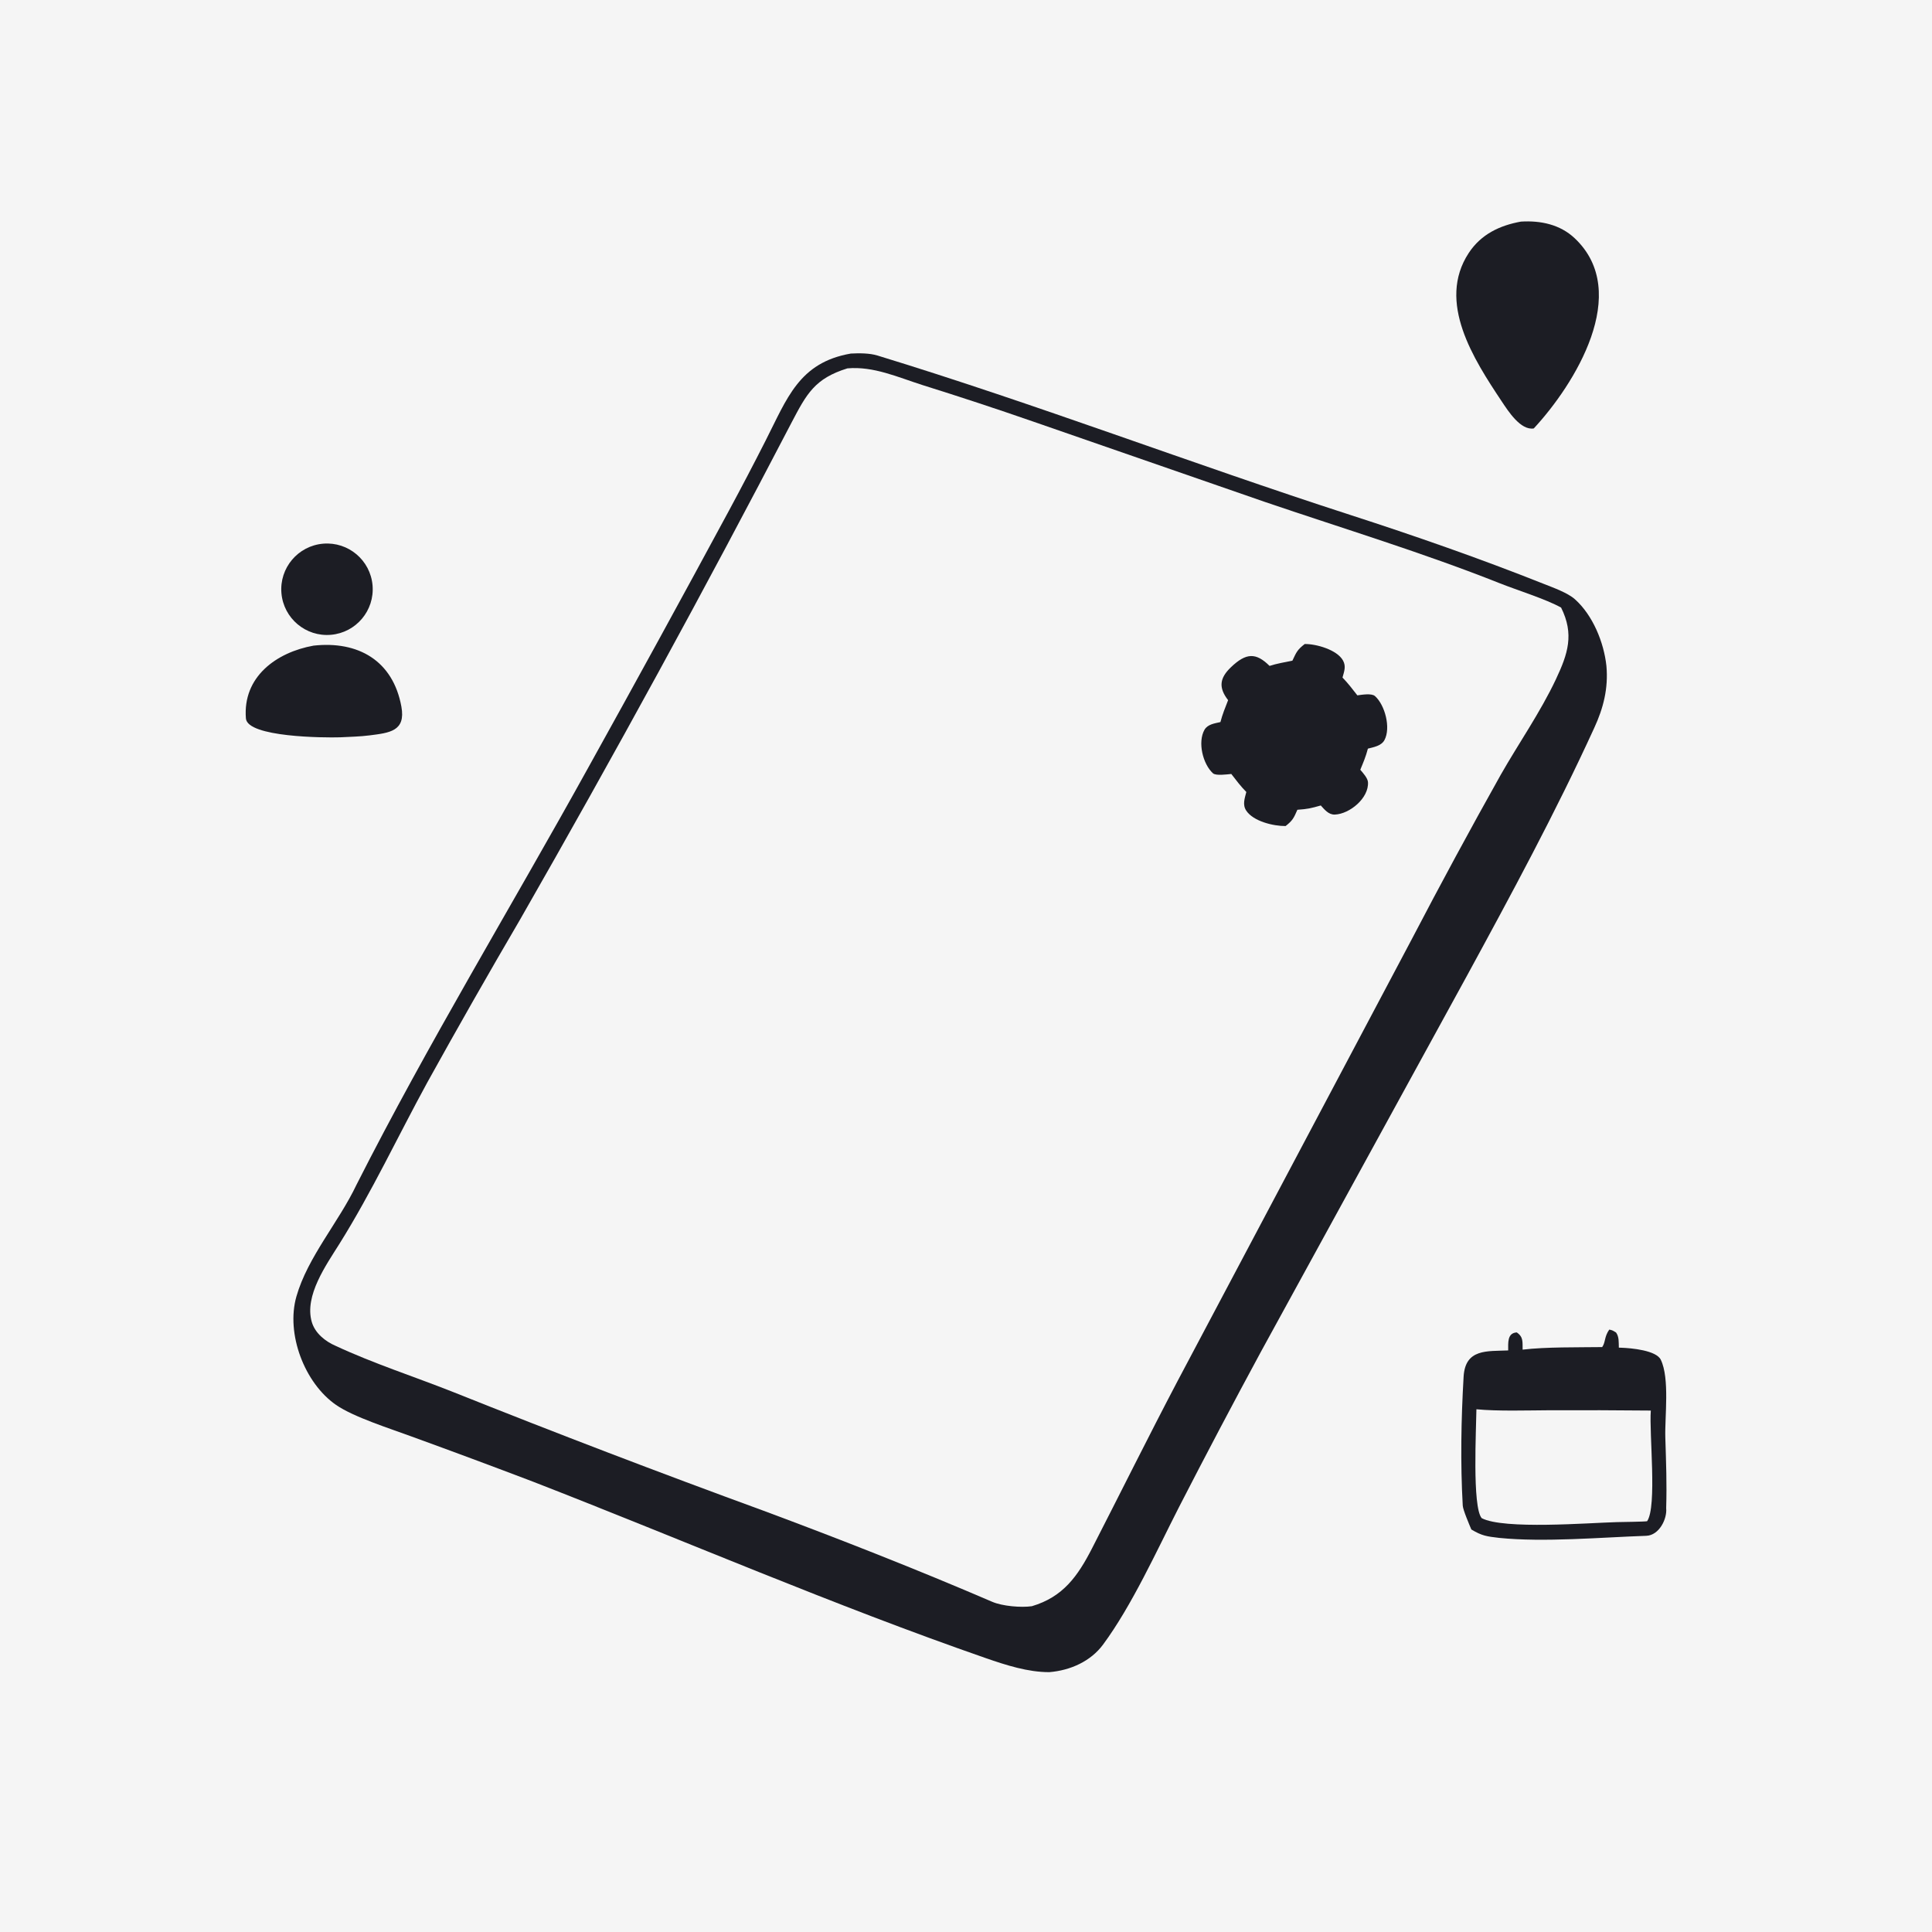
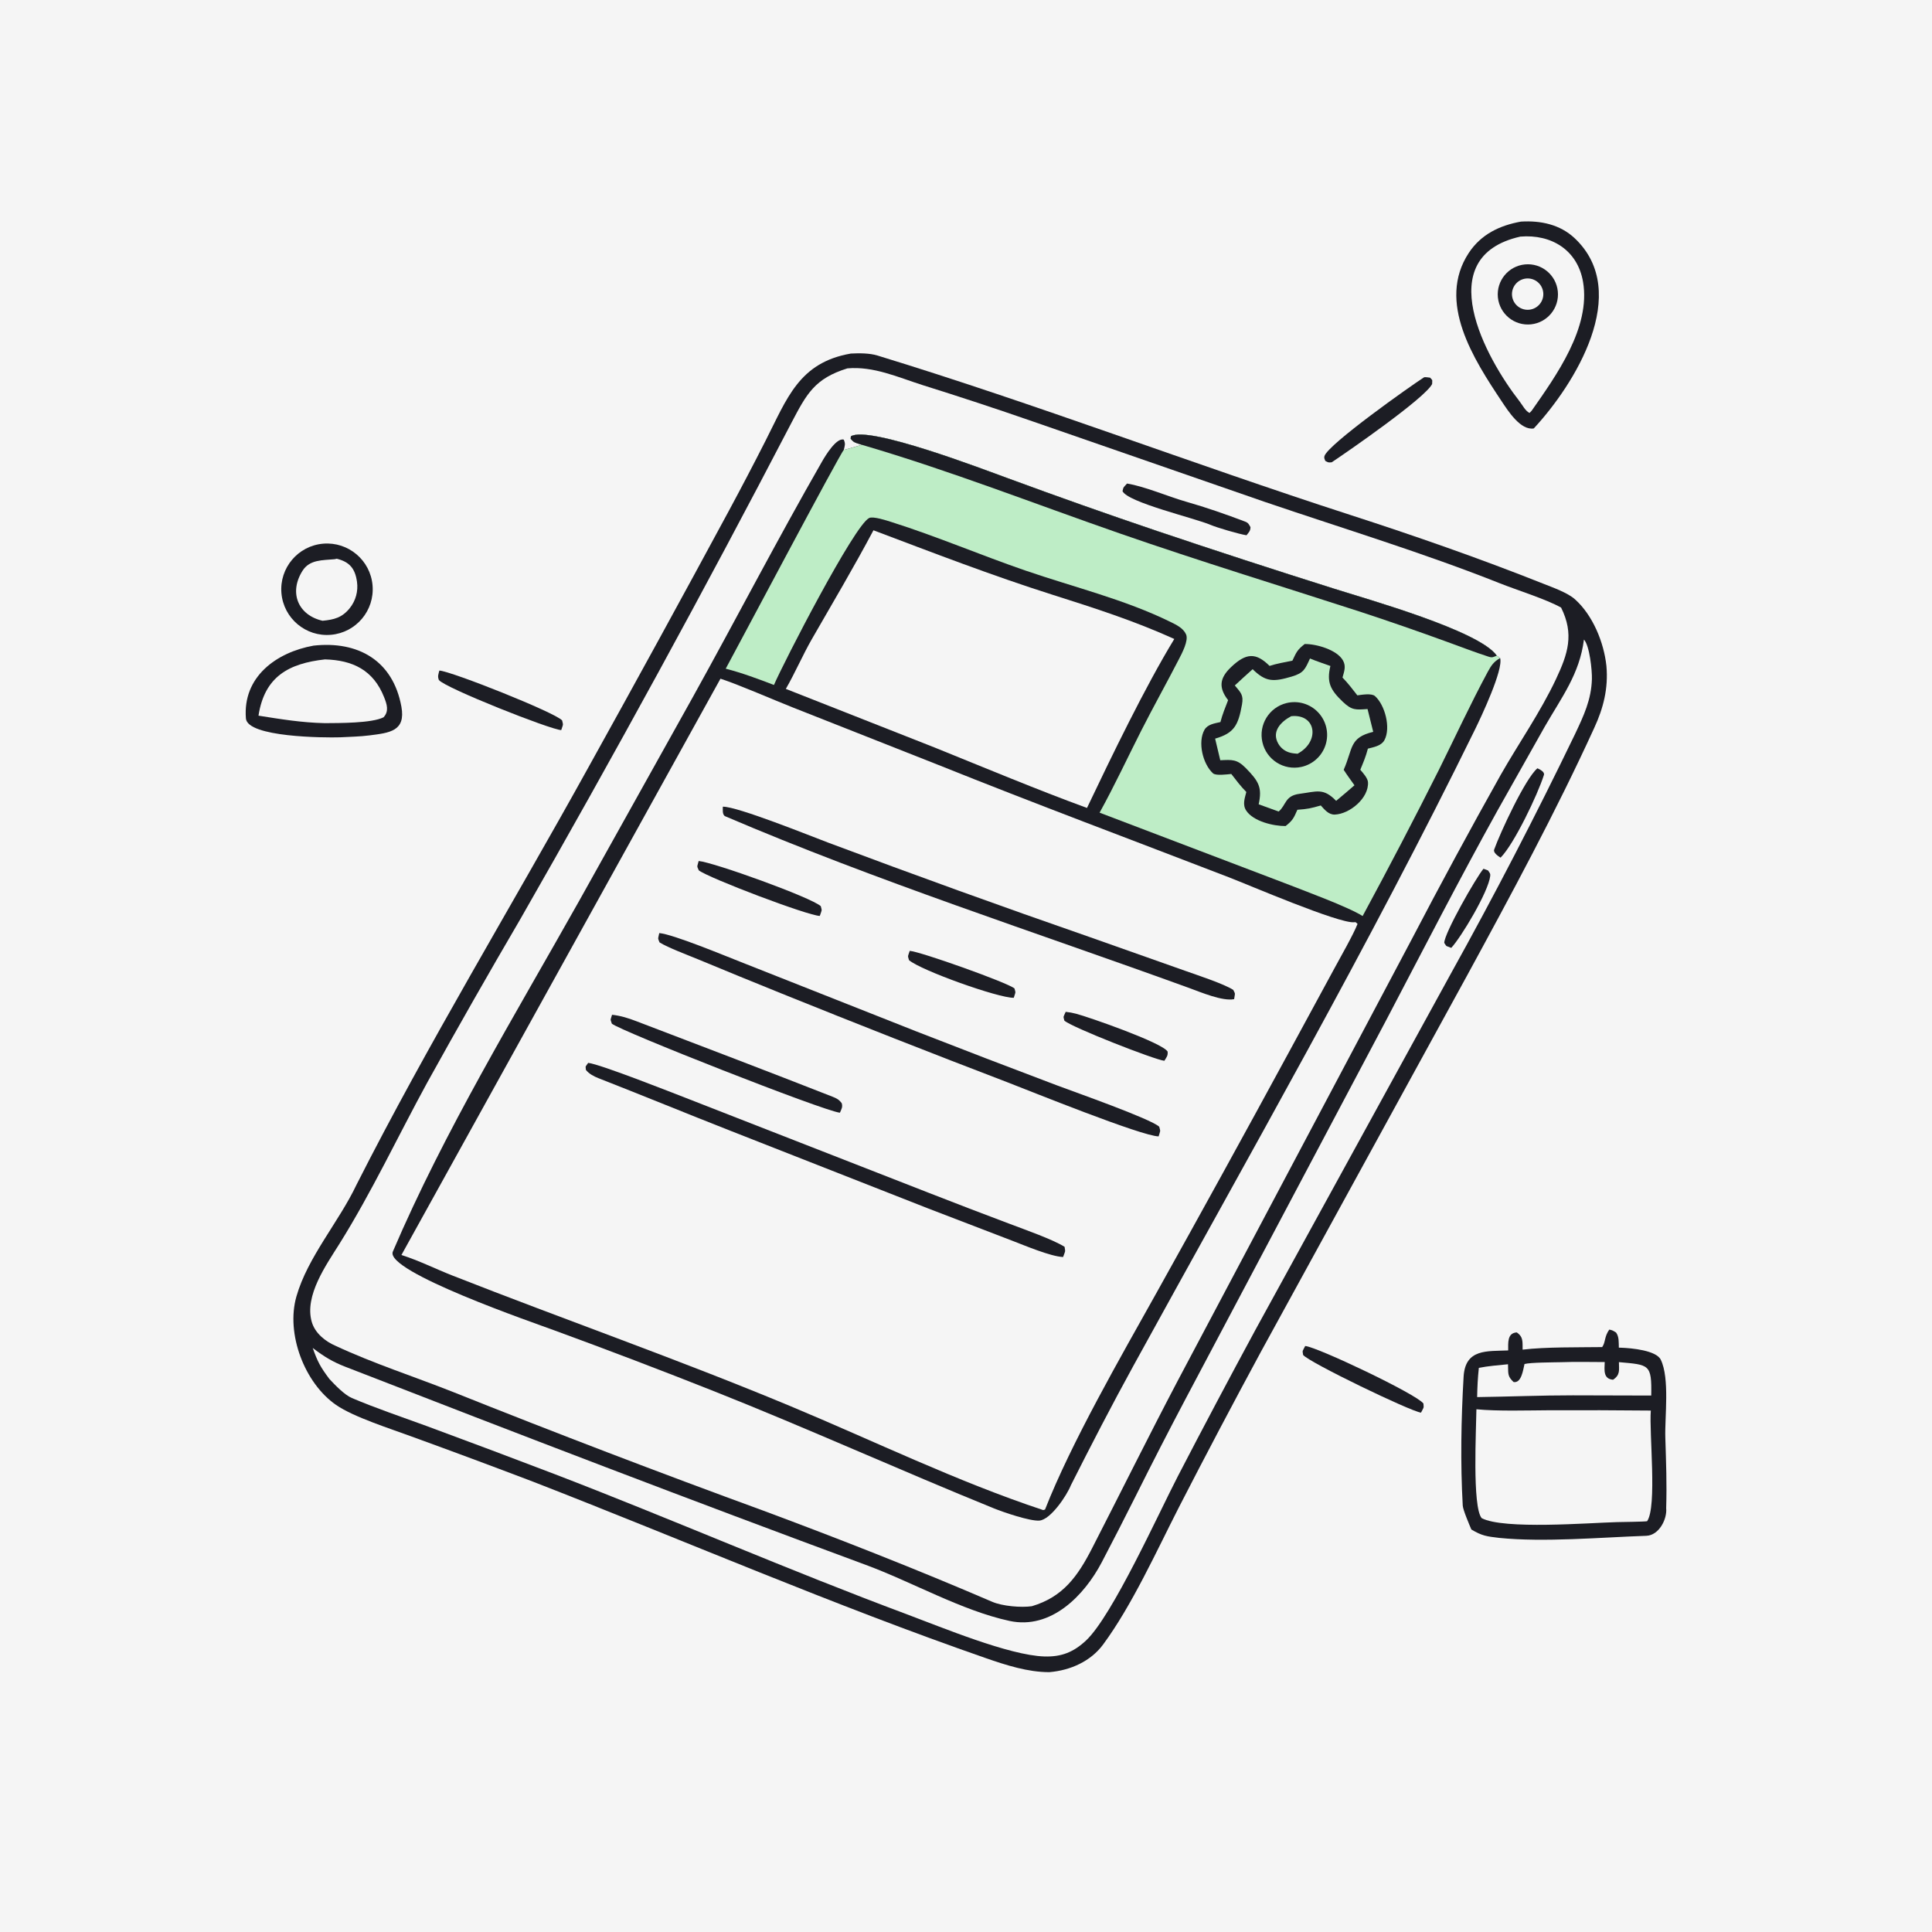
<svg xmlns="http://www.w3.org/2000/svg" width="156" height="156" viewBox="0 0 156 156" fill="none">
  <rect width="156" height="156" fill="#F5F5F5" />
-   <path d="M68.7 28.548C69.357 28.512 70.211 28.51 70.845 28.705C83.676 32.629 96.213 37.43 108.977 41.562C114.266 43.274 119.487 45.092 124.654 47.147C125.381 47.436 126.573 47.858 127.164 48.384C128.61 49.671 129.509 51.868 129.711 53.775C129.872 55.581 129.469 57.172 128.726 58.778C125.613 65.585 122.018 72.234 118.442 78.802L101.818 109.14C99.559 113.316 97.343 117.516 95.174 121.74C93.376 125.264 91.39 129.646 89.07 132.788C88.068 134.145 86.426 134.878 84.73 135.018C83.006 135.024 81.229 134.451 79.611 133.89C67.256 129.598 55.215 124.371 43.012 119.628C39.766 118.393 36.511 117.182 33.246 115.996C31.515 115.354 28.561 114.427 27.139 113.444C24.587 111.681 23.073 107.697 23.934 104.684C24.843 101.5 27.365 98.663 28.785 95.664C34.588 84.212 41.258 73.267 47.471 62.032C51.313 55.113 55.115 48.171 58.874 41.206C59.876 39.347 60.854 37.477 61.81 35.595C63.56 32.164 64.511 29.276 68.7 28.548Z" fill="#1C1D24" />
-   <path d="M68.422 29.744C70.537 29.556 72.496 30.46 74.496 31.095C77.485 32.03 80.46 33.011 83.418 34.038L102.162 40.538C108.488 42.691 114.924 44.64 121.121 47.105C122.491 47.65 124.833 48.377 126.052 49.06C127.124 51.214 126.6 52.794 125.634 54.845C124.375 57.517 122.632 60.006 121.17 62.574C118.707 66.968 116.31 71.398 113.98 75.863L95.069 111.54C92.716 116.018 90.487 120.521 88.18 125.016C87.024 127.268 85.842 128.946 83.32 129.693C82.448 129.822 80.931 129.688 80.123 129.34C73.996 126.705 67.862 124.297 61.612 121.97C53.216 118.902 44.866 115.708 36.565 112.39C33.425 111.146 30.154 110.095 27.101 108.671C26.27 108.315 25.436 107.651 25.173 106.737C24.563 104.618 26.344 102.136 27.405 100.437C30.032 96.235 32.122 91.759 34.494 87.418C36.945 82.992 39.449 78.596 42.005 74.23C49.574 61.013 56.877 47.645 63.908 34.133C65.139 31.787 65.784 30.567 68.422 29.744Z" fill="#F5F5F5" />
-   <path d="M105.35 52.001C106.275 51.99 107.955 52.462 108.439 53.328C108.708 53.81 108.532 54.217 108.401 54.709C108.854 55.176 109.2 55.635 109.6 56.146C109.953 56.099 110.748 55.962 111.02 56.203C111.83 56.919 112.319 58.774 111.788 59.759C111.533 60.231 110.907 60.33 110.451 60.449C110.281 61.1 110.093 61.532 109.838 62.154C110.052 62.404 110.437 62.828 110.458 63.156C110.54 64.439 108.984 65.726 107.78 65.773C107.274 65.792 106.941 65.358 106.648 65.038C105.827 65.27 105.611 65.323 104.758 65.385C104.465 66.054 104.38 66.246 103.808 66.699C102.827 66.708 101.204 66.323 100.628 65.455C100.307 64.972 100.507 64.457 100.635 63.95C100.172 63.482 99.824 63.013 99.421 62.494C99.077 62.527 98.174 62.653 97.942 62.441C97.12 61.691 96.692 59.925 97.256 58.927C97.511 58.478 98.091 58.409 98.544 58.303C98.703 57.682 98.933 57.131 99.164 56.534C98.372 55.515 98.482 54.748 99.391 53.878C100.63 52.691 101.421 52.69 102.512 53.769C103.076 53.583 103.766 53.466 104.355 53.346C104.68 52.657 104.748 52.469 105.35 52.001Z" fill="#1C1D24" />
-   <path d="M103.88 56.77C104.806 56.542 105.784 56.83 106.438 57.525C107.093 58.219 107.323 59.212 107.041 60.123C106.759 61.034 106.008 61.723 105.076 61.926C103.661 62.235 102.262 61.349 101.935 59.938C101.606 58.528 102.474 57.116 103.88 56.77Z" fill="#1C1D24" />
-   <path d="M129.942 107.358C130.223 107.414 130.237 107.445 130.489 107.593C130.742 107.946 130.698 108.37 130.714 108.817L130.888 108.822C131.749 108.851 133.736 109.039 134.1 109.79C134.833 111.298 134.416 114.412 134.467 116.069C134.53 118.151 134.596 119.746 134.536 121.778C134.622 122.651 133.967 123.972 132.929 124.009C129.241 124.136 124.68 124.545 121.045 124.177C120.06 124.058 119.676 124.021 118.804 123.499C118.646 123.124 118.131 121.926 118.11 121.57C117.916 118.133 117.98 114.602 118.179 111.165C118.312 108.889 120.068 109.116 121.779 109.041C121.783 108.45 121.688 107.634 122.472 107.586C123.02 107.964 122.930 108.351 122.944 108.977C124.827 108.753 127.420 108.798 129.369 108.771C129.654 108.364 129.524 107.949 129.942 107.358Z" fill="#1C1D24" />
+   <path d="M68.7 28.548C69.357 28.512 70.211 28.51 70.845 28.705C83.676 32.629 96.213 37.43 108.977 41.562C114.266 43.274 119.487 45.092 124.654 47.147C125.381 47.436 126.573 47.858 127.164 48.384C128.61 49.671 129.509 51.868 129.711 53.775C129.872 55.581 129.469 57.172 128.726 58.778C125.613 65.585 122.018 72.234 118.442 78.802L101.818 109.14C99.559 113.316 97.343 117.516 95.174 121.74C93.376 125.264 91.39 129.646 89.07 132.788C88.068 134.145 86.426 134.878 84.73 135.018C83.006 135.024 81.229 134.451 79.611 133.890C67.256 129.598 55.215 124.371 43.012 119.628C39.766 118.393 36.511 117.182 33.246 115.996C31.515 115.354 28.561 114.427 27.139 113.444C24.587 111.681 23.073 107.697 23.934 104.684C24.843 101.500 27.365 98.663 28.785 95.664C34.588 84.212 41.258 73.267 47.471 62.032C51.313 55.113 55.115 48.171 58.874 41.206C59.876 39.347 60.854 37.477 61.81 35.595C63.56 32.164 64.511 29.276 68.7 28.548Z" fill="#1C1D24" />
+   <path d="M68.422 29.744C70.537 29.556 72.496 30.46 74.496 31.095C77.485 32.03 80.46 33.011 83.418 34.038L102.162 40.538C108.488 42.691 114.924 44.64 121.121 47.105C122.491 47.65 124.833 48.377 126.052 49.06C127.124 51.214 126.6 52.794 125.634 54.845C124.375 57.517 122.632 60.006 121.170 62.574C118.707 66.968 116.310 71.398 113.980 75.863L95.069 111.540C92.716 116.018 90.487 120.521 88.18 125.016C87.024 127.268 85.842 128.946 83.32 129.693C82.448 129.822 80.931 129.688 80.123 129.340C73.996 126.705 67.862 124.297 61.612 121.970C53.216 118.902 44.866 115.708 36.565 112.390C33.425 111.146 30.154 110.095 27.101 108.671C26.27 108.315 25.436 107.651 25.173 106.737C24.563 104.618 26.344 102.136 27.405 100.437C30.032 96.235 32.122 91.759 34.494 87.418C36.945 82.992 39.449 78.596 42.005 74.23C49.574 61.013 56.877 47.645 63.908 34.133C65.139 31.787 65.784 30.567 68.422 29.744Z" fill="#F5F5F5" />
+   <path d="M69.594 35.917L69.461 35.875C69.077 35.749 68.93 35.741 68.686 35.422L68.706 35.231C70.155 34.336 79.424 37.908 81.376 38.615C85.371 40.089 89.385 41.508 93.418 42.873C98.167 44.472 102.932 46.025 107.712 47.531C110.335 48.369 119.488 50.928 120.856 52.944L121.128 53.136C121.406 54.058 119.594 57.894 119.103 58.895C110.547 76.341 100.867 93.259 91.513 110.288C89.763 113.473 88.117 116.659 86.469 119.926C86.15 120.736 84.845 122.702 83.927 122.780C83.176 122.842 81.024 122.107 80.253 121.794C72.68 118.720 65.266 115.359 57.662 112.338C53.381 110.641 49.078 109.001 44.754 107.418C43.259 106.863 31.032 102.669 31.72 101.060C35.878 91.333 41.596 81.945 46.781 72.712L55.94 56.292C59.452 49.967 62.776 43.54 66.377 37.265C66.655 36.779 67.537 35.326 68.129 35.498C68.286 35.846 68.214 35.976 68.133 36.327C68.611 36.214 69.12 36.055 69.594 35.917Z" fill="#1C1D24" />
+   <path d="M69.594 35.917L69.461 35.875C69.077 35.749 68.93 35.741 68.686 35.422L68.706 35.231C70.155 34.336 79.424 37.908 81.376 38.615C85.371 40.089 89.385 41.508 93.418 42.873C98.167 44.472 102.932 46.025 107.712 47.531C110.335 48.369 119.488 50.928 120.856 52.944L121.128 53.136C120.609 53.43 120.408 53.734 120.118 54.27C118.736 56.837 117.489 59.534 116.191 62.147C114.196 66.118 112.140 70.058 110.026 73.966C108.851 73.219 105.180 71.875 103.650 71.276L88.787 65.619C89.984 63.456 91.033 61.198 92.152 58.992C93.137 57.052 94.2 55.154 95.195 53.22C95.435 52.753 95.991 51.719 95.768 51.221C95.543 50.719 94.997 50.457 94.529 50.227C90.839 48.409 86.681 47.405 82.794 46.068C79.179 44.825 75.615 43.298 71.976 42.15C71.618 42.036 70.509 41.669 70.184 41.825C68.977 42.406 63.272 53.496 62.493 55.307C61.205 54.815 59.936 54.339 58.599 53.994C59.406 52.52 67.857 36.567 68.133 36.327C68.611 36.214 69.12 36.055 69.594 35.917Z" fill="#BEEDC6" />
+   <path d="M69.594 35.917L69.461 35.875C69.077 35.749 68.93 35.741 68.686 35.422L68.706 35.231C70.155 34.336 79.424 37.908 81.376 38.615C85.371 40.089 89.385 41.508 93.418 42.873C98.167 44.472 102.932 46.025 107.712 47.531C110.335 48.369 119.488 50.928 120.856 52.944C120.555 53.054 120.513 53.127 120.189 53.022C119.067 52.66 117.911 52.211 116.803 51.811C114.497 50.971 112.180 50.168 109.849 49.402C103.372 47.303 96.914 45.329 90.472 43.092C83.471 40.66 76.71 38 69.594 35.917Z" fill="#1C1D24" />
+   <path d="M105.350 52.001C106.275 51.99 107.955 52.462 108.439 53.328C108.708 53.81 108.532 54.217 108.401 54.709C108.854 55.176 109.200 55.635 109.600 56.146C109.953 56.099 110.748 55.962 111.020 56.203C111.830 56.919 112.319 58.774 111.788 59.759C111.533 60.231 110.907 60.330 110.451 60.449C110.281 61.1 110.093 61.532 109.838 62.154C110.052 62.404 110.437 62.828 110.458 63.156C110.540 64.439 108.984 65.726 107.780 65.773C107.274 65.792 106.941 65.358 106.648 65.038C105.827 65.27 105.611 65.323 104.758 65.385C104.465 66.054 104.380 66.246 103.808 66.699C102.827 66.708 101.204 66.323 100.628 65.455C100.307 64.972 100.507 64.457 100.635 63.95C100.172 63.482 99.824 63.013 99.421 62.494C99.077 62.527 98.174 62.653 97.942 62.441C97.12 61.691 96.692 59.925 97.256 58.927C97.511 58.478 98.091 58.409 98.544 58.303C98.703 57.682 98.933 57.131 99.164 56.534C98.372 55.515 98.482 54.748 99.391 53.878C100.630 52.691 101.421 52.69 102.512 53.769C103.076 53.583 103.766 53.466 104.355 53.346C104.680 52.657 104.748 52.469 105.350 52.001Z" fill="#1C1D24" />
+   <path d="M105.777 53.171C106.239 53.367 106.934 53.598 107.423 53.775C107.110 55.082 107.409 55.696 108.419 56.66C109.162 57.37 109.470 57.316 110.423 57.251L110.881 59.093C108.927 59.561 109.261 60.433 108.496 62.157C108.754 62.564 109.085 63.009 109.367 63.408C108.905 63.822 108.366 64.259 107.888 64.665C106.848 63.594 106.325 63.916 104.932 64.097C103.730 64.253 103.870 65.003 103.245 65.527L101.632 64.943C101.928 63.59 101.640 63.09 100.606 62.033C99.877 61.289 99.494 61.343 98.531 61.386L98.116 59.641C99.663 59.197 99.986 58.554 100.286 56.881C100.423 56.117 100.190 55.931 99.706 55.346C100.170 54.907 100.669 54.467 101.144 54.036C102.206 55.071 102.806 55.072 104.303 54.629C105.287 54.338 105.380 54.028 105.777 53.171Z" fill="#BEEDC6" />
+   <path d="M103.880 56.77C104.806 56.542 105.784 56.83 106.438 57.525C107.093 58.219 107.323 59.212 107.041 60.123C106.759 61.034 106.008 61.723 105.076 61.926C103.661 62.235 102.262 61.349 101.935 59.938C101.606 58.528 102.474 57.116 103.880 56.77Z" fill="#1C1D24" />
+   <path d="M104.261 57.829C106.268 57.619 106.618 59.873 104.770 60.862C104.578 60.845 104.384 60.83 104.195 60.783C103.785 60.685 103.432 60.423 103.221 60.057C102.641 59.065 103.434 58.263 104.261 57.829Z" fill="#BEEDC6" />
+   <path d="M58.175 54.8C59.776 55.332 62.347 56.465 64.042 57.135L75.77 61.766C83.564 64.895 91.412 67.825 99.246 70.845C100.808 71.447 108.077 74.568 109.333 74.47C109.372 74.467 109.410 74.461 109.450 74.457L109.616 74.599C109.294 75.438 108.195 77.361 107.715 78.25L104.074 84.959C100.546 91.458 96.981 97.937 93.379 104.395C90.494 109.563 86.499 116.487 84.382 121.887L84.235 121.933C77.279 119.628 70.578 116.358 63.813 113.536C54.802 109.779 45.614 106.566 36.536 102.996C35.15 102.452 33.843 101.789 32.413 101.336L58.175 54.8Z" fill="#F5F5F5" />
+   <path d="M58.365 65.136C59.518 65.105 65.506 67.526 66.883 68.042C73.864 70.662 80.878 73.195 87.921 75.64L95.665 78.377C96.582 78.705 98.864 79.452 99.583 79.932C99.774 80.31 99.718 80.181 99.65 80.678C98.704 80.862 96.97 80.121 96.012 79.773C83.511 75.235 70.795 71.145 58.565 65.913C58.306 65.802 58.367 65.365 58.365 65.136Z" fill="#1C1D24" />
+   <path d="M53.234 75.341C54.383 75.45 58.428 77.133 59.745 77.648L73.977 83.276C77.766 84.756 81.563 86.213 85.369 87.648C86.804 88.188 92.88 90.325 93.602 90.975C93.723 91.413 93.691 91.265 93.554 91.758C92.179 91.739 83.182 88.097 81.345 87.39C75.244 85.056 69.164 82.667 63.107 80.221C60.839 79.306 58.575 78.38 56.317 77.441C55.528 77.114 53.937 76.52 53.255 76.094C53.092 75.692 53.136 75.834 53.234 75.341Z" fill="#1C1D24" />
+   <path d="M47.493 85.822C48.479 85.93 54.224 88.207 55.595 88.738L75.01 96.322C77.194 97.175 79.382 98.015 81.577 98.84C82.68 99.258 85.041 100.090 85.961 100.676C86.039 101.138 86.01 101.003 85.839 101.499C84.815 101.453 82.722 100.559 81.676 100.161L74.909 97.563L58.977 91.304C55.415 89.904 51.879 88.45 48.316 87.056C47.945 86.91 47.558 86.705 47.31 86.391C47.276 86.008 47.245 86.199 47.493 85.822Z" fill="#1C1D24" />
+   <path d="M49.42 81.938C50.133 82.018 50.729 82.207 51.4 82.464C56.679 84.48 61.966 86.491 67.226 88.556C67.561 88.688 67.76 88.794 67.967 89.083C68.055 89.397 67.948 89.542 67.818 89.847C66.475 89.701 50.066 83.236 49.404 82.657C49.263 82.209 49.282 82.441 49.42 81.938Z" fill="#1C1D24" />
+   <path d="M56.413 69.522C57.619 69.623 65.484 72.455 66.274 73.168C66.394 73.585 66.352 73.464 66.195 73.956C65.248 73.944 57.212 70.894 56.423 70.276C56.249 69.878 56.292 70.028 56.413 69.522Z" fill="#1C1D24" />
+   <path d="M73.456 76.777C74.317 76.834 81.369 79.344 81.915 79.813C82.033 80.218 81.996 80.094 81.857 80.567C80.631 80.597 74.368 78.359 73.398 77.528C73.275 77.116 73.307 77.257 73.456 76.777Z" fill="#1C1D24" />
+   <path d="M86.049 81.701C86.334 81.73 86.616 81.781 86.893 81.856C87.908 82.12 93.862 84.195 94.279 84.909C94.315 85.244 94.195 85.363 94.016 85.654C93.231 85.57 86.527 82.948 85.943 82.411C85.838 82.012 85.857 82.16 86.049 81.701Z" fill="#1C1D24" />
+   <path d="M70.527 42.818C75.306 44.623 80.105 46.475 84.974 48.02C88.364 49.096 91.575 50.124 94.819 51.594C92.462 55.458 89.736 61.111 87.769 65.238C83.732 63.763 79.45 61.968 75.46 60.356L63.452 55.625C64.195 54.34 64.82 52.882 65.564 51.587C67.244 48.665 68.945 45.798 70.527 42.818Z" fill="#F5F5F5" />
+   <path d="M91.002 39.044C92.452 39.278 94.323 40.097 95.798 40.517C97.366 40.964 99.012 41.536 100.533 42.115C100.808 42.220 100.834 42.334 100.970 42.562C100.967 42.872 100.843 42.972 100.650 43.220C100.065 43.131 98.285 42.611 97.751 42.383C96.471 41.834 91.078 40.576 90.638 39.659C90.722 39.275 90.712 39.380 91.002 39.044Z" fill="#1C1D24" />
+   <path d="M127.896 51.641C128.353 52.124 128.560 54.13 128.539 54.842C128.490 56.498 127.877 57.789 127.183 59.261C124.020 65.818 120.669 72.283 117.133 78.648L101.390 107.341C99.261 111.275 97.168 115.225 95.109 119.194C93.533 122.236 89.827 130.448 87.701 132.454C86.694 133.403 85.703 133.796 84.324 133.752C81.465 133.662 76.022 131.389 73.201 130.337C63.66 126.780 54.325 122.697 44.822 119.042C41.367 117.722 37.904 116.421 34.434 115.140C32.451 114.415 30.354 113.709 28.411 112.883C27.814 112.630 27.036 111.819 26.592 111.340C25.873 110.378 25.647 109.965 25.249 108.838L25.316 108.891C26.168 109.538 26.863 109.963 27.872 110.355C41.842 115.788 55.83 121.157 69.892 126.351C73.668 127.745 77.655 130.047 81.513 130.882C84.864 131.606 87.547 128.835 88.956 126.156C89.853 124.448 90.792 122.612 91.694 120.814C93.003 118.189 94.343 115.580 95.713 112.986L111.989 82.259C114.896 76.72 117.868 70.938 120.901 65.474L124.727 58.681C126.091 56.308 127.546 54.423 127.896 51.641Z" fill="#F5F5F5" />
+   <path d="M124.141 62.035C124.330 62.126 124.744 62.32 124.664 62.575C124.162 64.167 122.253 68.163 121.164 69.252C120.970 69.13 120.557 68.85 120.645 68.604C121.133 67.235 123.168 62.84 124.141 62.035Z" fill="#1C1D24" />
+   <path d="M119.785 70.147L120.155 70.286C120.277 70.481 120.354 70.516 120.330 70.726C120.181 72.026 117.974 75.69 117.182 76.536C116.704 76.335 116.857 76.493 116.617 76.136C116.606 75.37 119.198 70.834 119.785 70.147Z" fill="#1C1D24" />
+   <path d="M129.942 107.358C130.223 107.414 130.237 107.445 130.489 107.593C130.742 107.946 130.698 108.370 130.714 108.817L130.888 108.822C131.749 108.851 133.736 109.039 134.100 109.790C134.833 111.298 134.416 114.412 134.467 116.069C134.530 118.151 134.596 119.746 134.536 121.778C134.622 122.651 133.967 123.972 132.929 124.009C129.241 124.136 124.680 124.545 121.045 124.177C120.060 124.058 119.676 124.021 118.804 123.499C118.646 123.124 118.131 121.926 118.110 121.570C117.916 118.133 117.980 114.602 118.179 111.165C118.312 108.889 120.068 109.116 121.779 109.041C121.783 108.450 121.688 107.634 122.472 107.586C123.020 107.964 122.930 108.351 122.944 108.977C124.827 108.753 127.420 108.798 129.369 108.771C129.654 108.364 129.524 107.949 129.942 107.358Z" fill="#1C1D24" />
  <path d="M119.214 113.792C120.905 113.959 123.394 113.880 125.135 113.871C127.855 113.861 130.575 113.869 133.296 113.896C133.151 115.722 133.816 121.654 132.995 122.832C132.741 122.875 130.862 122.895 130.548 122.904C128.296 122.964 121.417 123.520 119.639 122.583C118.866 121.670 119.199 115.351 119.214 113.792Z" fill="#F5F5F5" />
+   <path d="M126.055 109.991C127.190 109.949 128.430 109.976 129.573 109.980C129.555 110.615 129.432 111.336 130.246 111.408C130.838 111.012 130.726 110.634 130.720 109.986C133.173 110.209 133.377 110.131 133.330 112.684L127.001 112.667C124.468 112.665 121.821 112.775 119.272 112.809C119.290 111.943 119.319 111.309 119.409 110.450C120.121 110.302 121.027 110.233 121.764 110.157L121.768 110.300C121.782 110.967 121.747 111.147 122.214 111.593C122.849 111.699 122.979 110.630 123.097 110.138C123.580 110.007 125.429 110.006 126.055 109.991Z" fill="#F5F5F5" />
  <path d="M122.812 17.893C124.396 17.798 125.963 18.12 127.148 19.236C131.791 23.609 127.126 31.06 123.846 34.594C122.783 34.77 121.782 33.199 121.242 32.388C119.013 29.035 115.988 24.386 118.598 20.421C119.593 18.911 121.102 18.201 122.812 17.893Z" fill="#1C1D24" />
+   <path d="M122.759 19.105C125.267 18.895 127.387 20.189 127.825 22.768C128.450 26.456 125.663 30.32 123.675 33.164L123.503 33.344C123.157 33.175 122.944 32.723 122.701 32.412C119.960 28.903 115.472 20.748 122.759 19.105Z" fill="#F5F5F5" />
  <path d="M123.137 21.35C124.468 21.224 125.653 22.196 125.786 23.526C125.921 24.857 124.956 26.046 123.627 26.189C122.286 26.332 121.084 25.357 120.948 24.015C120.813 22.674 121.795 21.478 123.137 21.35Z" fill="#1C1D24" />
+   <path d="M122.966 22.543C123.634 22.33 124.348 22.7 124.558 23.368C124.769 24.037 124.396 24.749 123.727 24.957C123.060 25.164 122.353 24.794 122.143 24.129C121.935 23.464 122.302 22.755 122.966 22.543Z" fill="#F5F5F5" />
  <path d="M25.317 52.132C28.909 51.736 31.733 53.331 32.411 57.061C32.772 59.046 31.455 59.172 29.837 59.379C29.073 59.477 28.243 59.494 27.468 59.534C26.172 59.575 19.979 59.531 19.856 58.011C19.585 54.65 22.311 52.673 25.317 52.132Z" fill="#1C1D24" />
+   <path d="M26.239 53.243C28.475 53.304 30.149 54.102 31.016 56.3C31.238 56.864 31.431 57.424 30.968 57.919C30.02 58.4 27.398 58.382 26.225 58.391C24.34 58.348 22.726 58.077 20.872 57.786C21.359 54.625 23.315 53.571 26.239 53.243Z" fill="#F5F5F5" />
  <path d="M26.1 43.899C28.129 43.732 29.91 45.238 30.082 47.266C30.255 49.294 28.755 51.079 26.727 51.257C24.692 51.437 22.898 49.929 22.724 47.893C22.551 45.857 24.064 44.067 26.1 43.899Z" fill="#1C1D24" />
+   <path d="M27.021 45.153L27.192 45.115C28.221 45.366 28.674 45.904 28.825 46.973C28.934 47.734 28.723 48.505 28.242 49.104C27.624 49.874 26.977 50.035 26.044 50.124C24.088 49.677 23.301 47.876 24.425 46.09C25.004 45.169 26.052 45.246 27.021 45.153Z" fill="#F5F5F5" />
+   <path d="M105.389 108.683C106.370 108.762 114.418 112.590 114.935 113.329C114.979 113.739 114.953 113.630 114.739 114.065C113.865 113.949 105.695 110.006 105.220 109.405C105.150 108.998 105.169 109.130 105.389 108.683Z" fill="#1C1D24" />
+   <path d="M35.477 54.144C36.455 54.204 44.805 57.522 45.388 58.169C45.497 58.605 45.466 58.463 45.317 58.953C44.452 58.919 35.965 55.561 35.437 54.909C35.321 54.597 35.392 54.468 35.477 54.144Z" fill="#1C1D24" />
+   <path d="M114.998 30.458C115.178 30.449 115.295 30.474 115.476 30.495C115.709 30.767 115.641 30.608 115.638 31.007C115.088 32.128 108.887 36.425 107.532 37.327C107.248 37.355 107.268 37.349 107.011 37.217C106.961 37.071 106.894 36.983 106.943 36.826C107.240 35.87 113.909 31.155 114.998 30.458Z" fill="#1C1D24" />
</svg>
